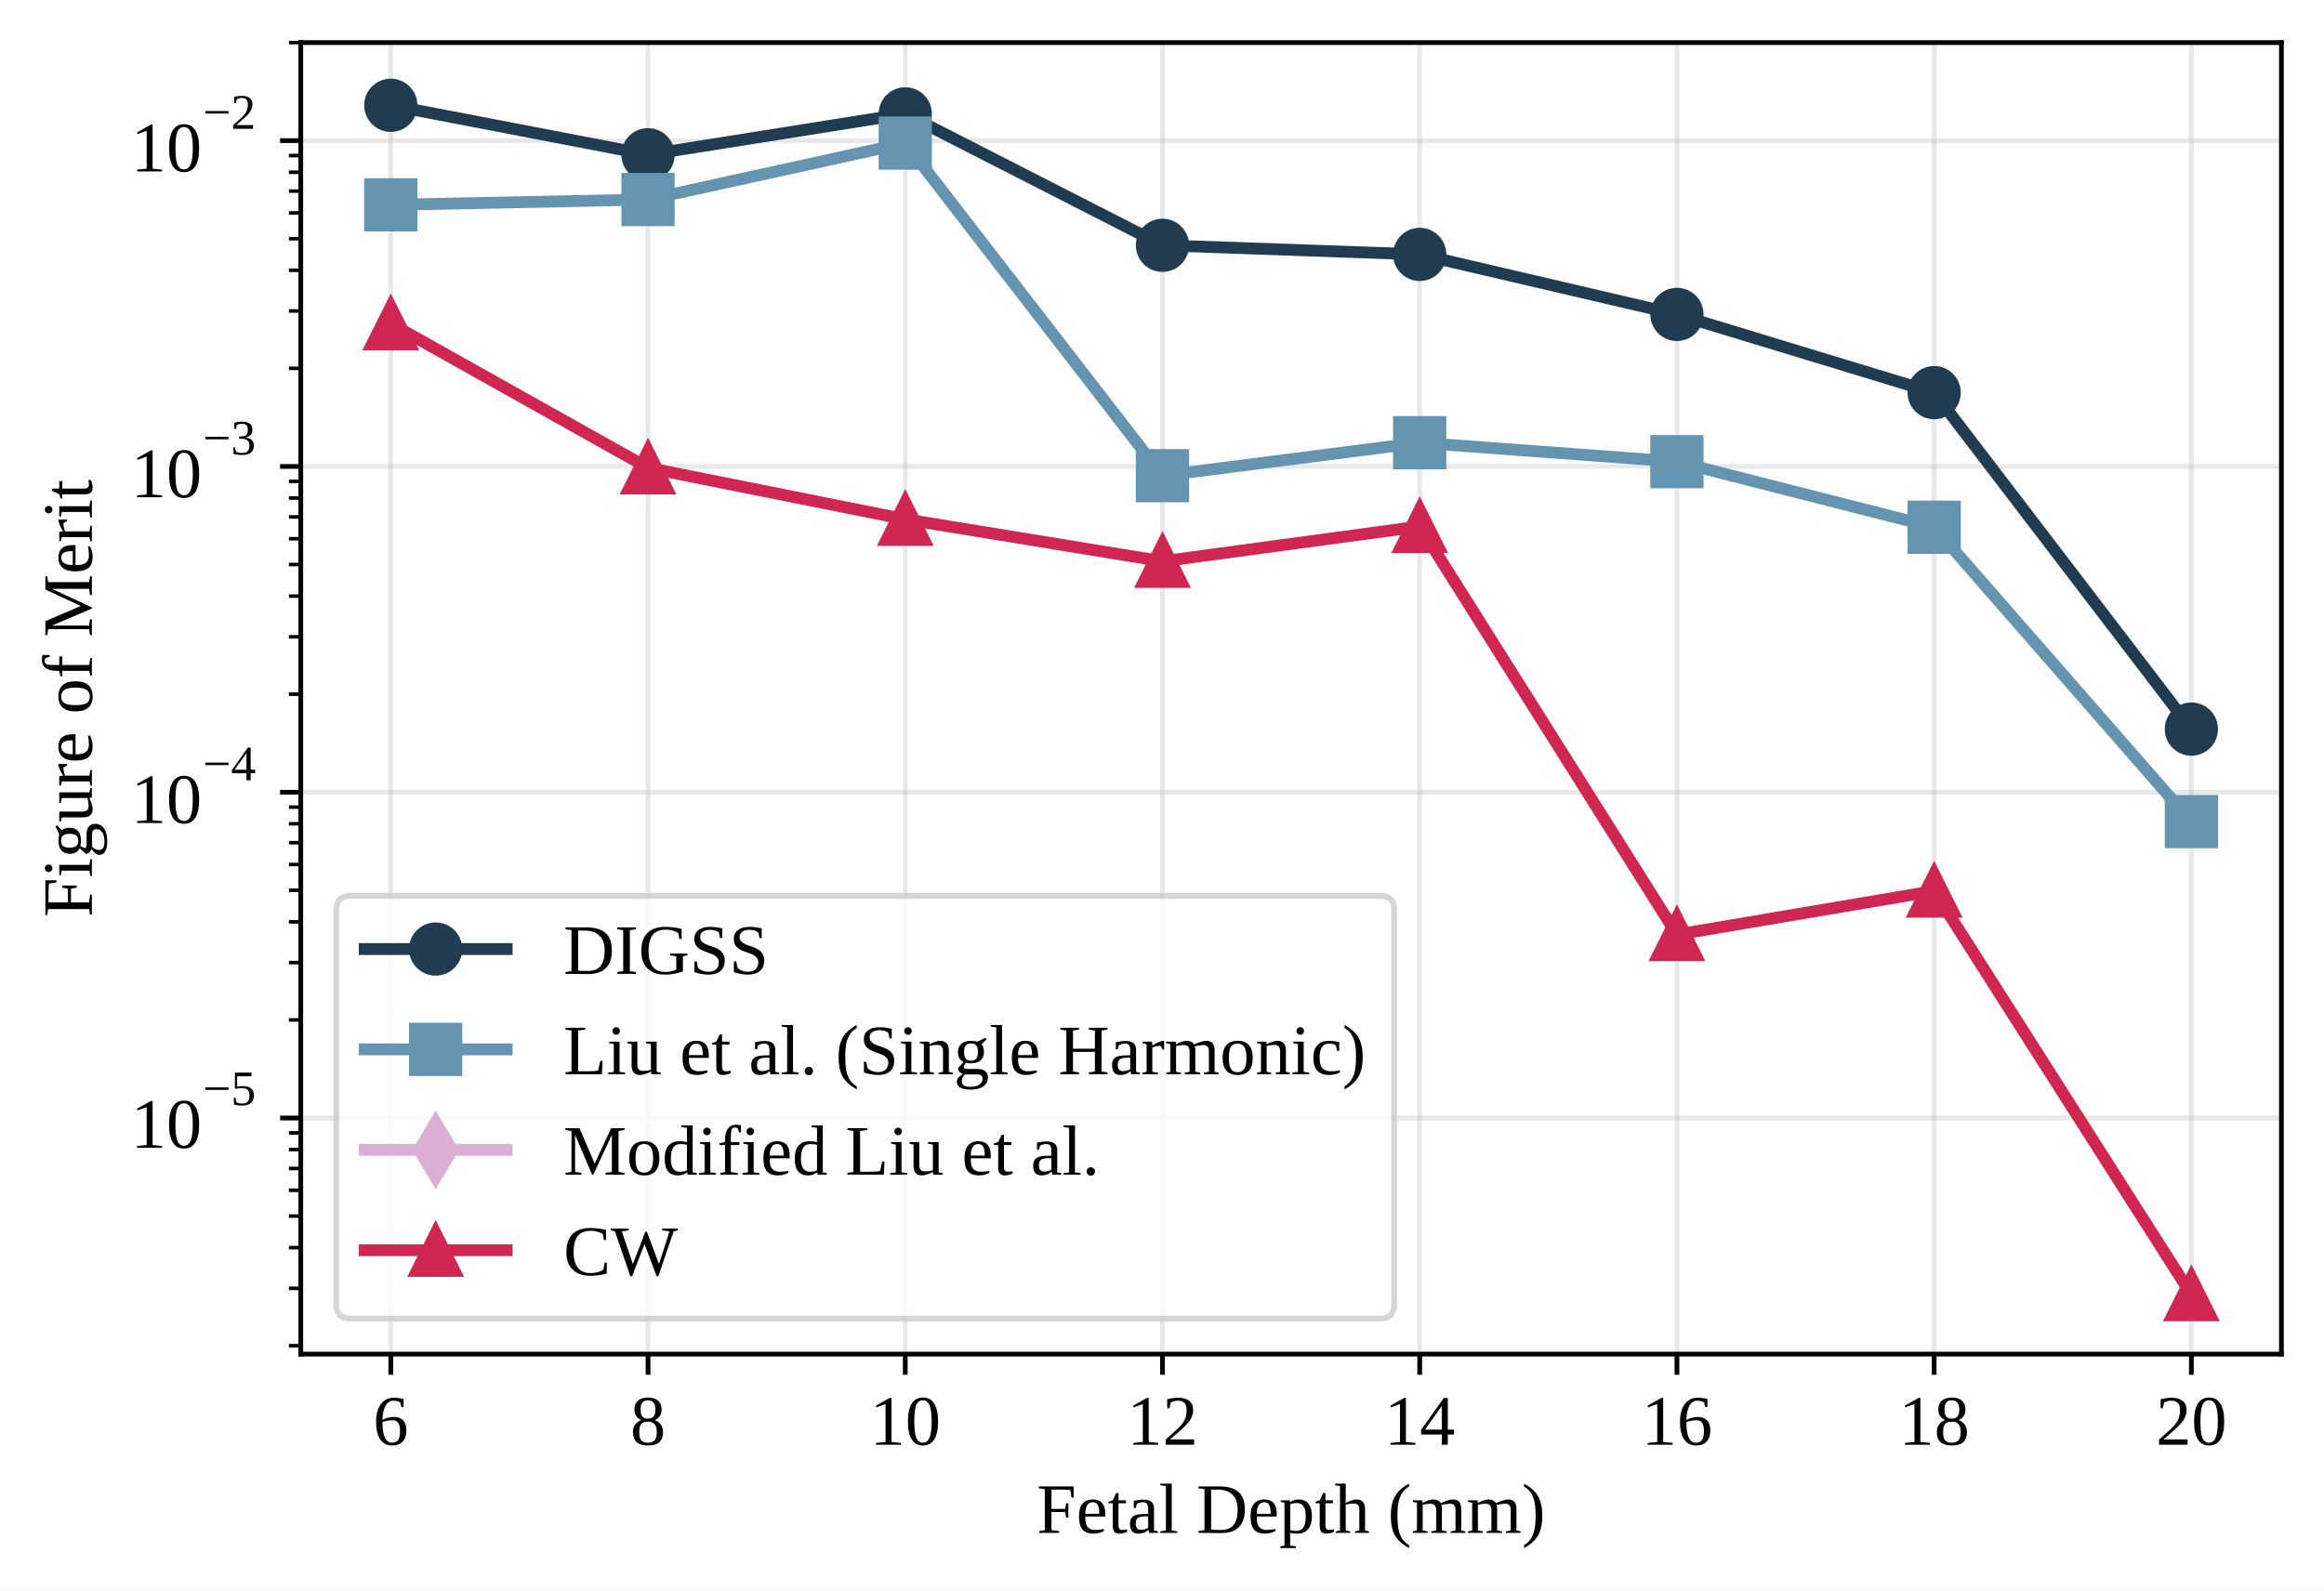
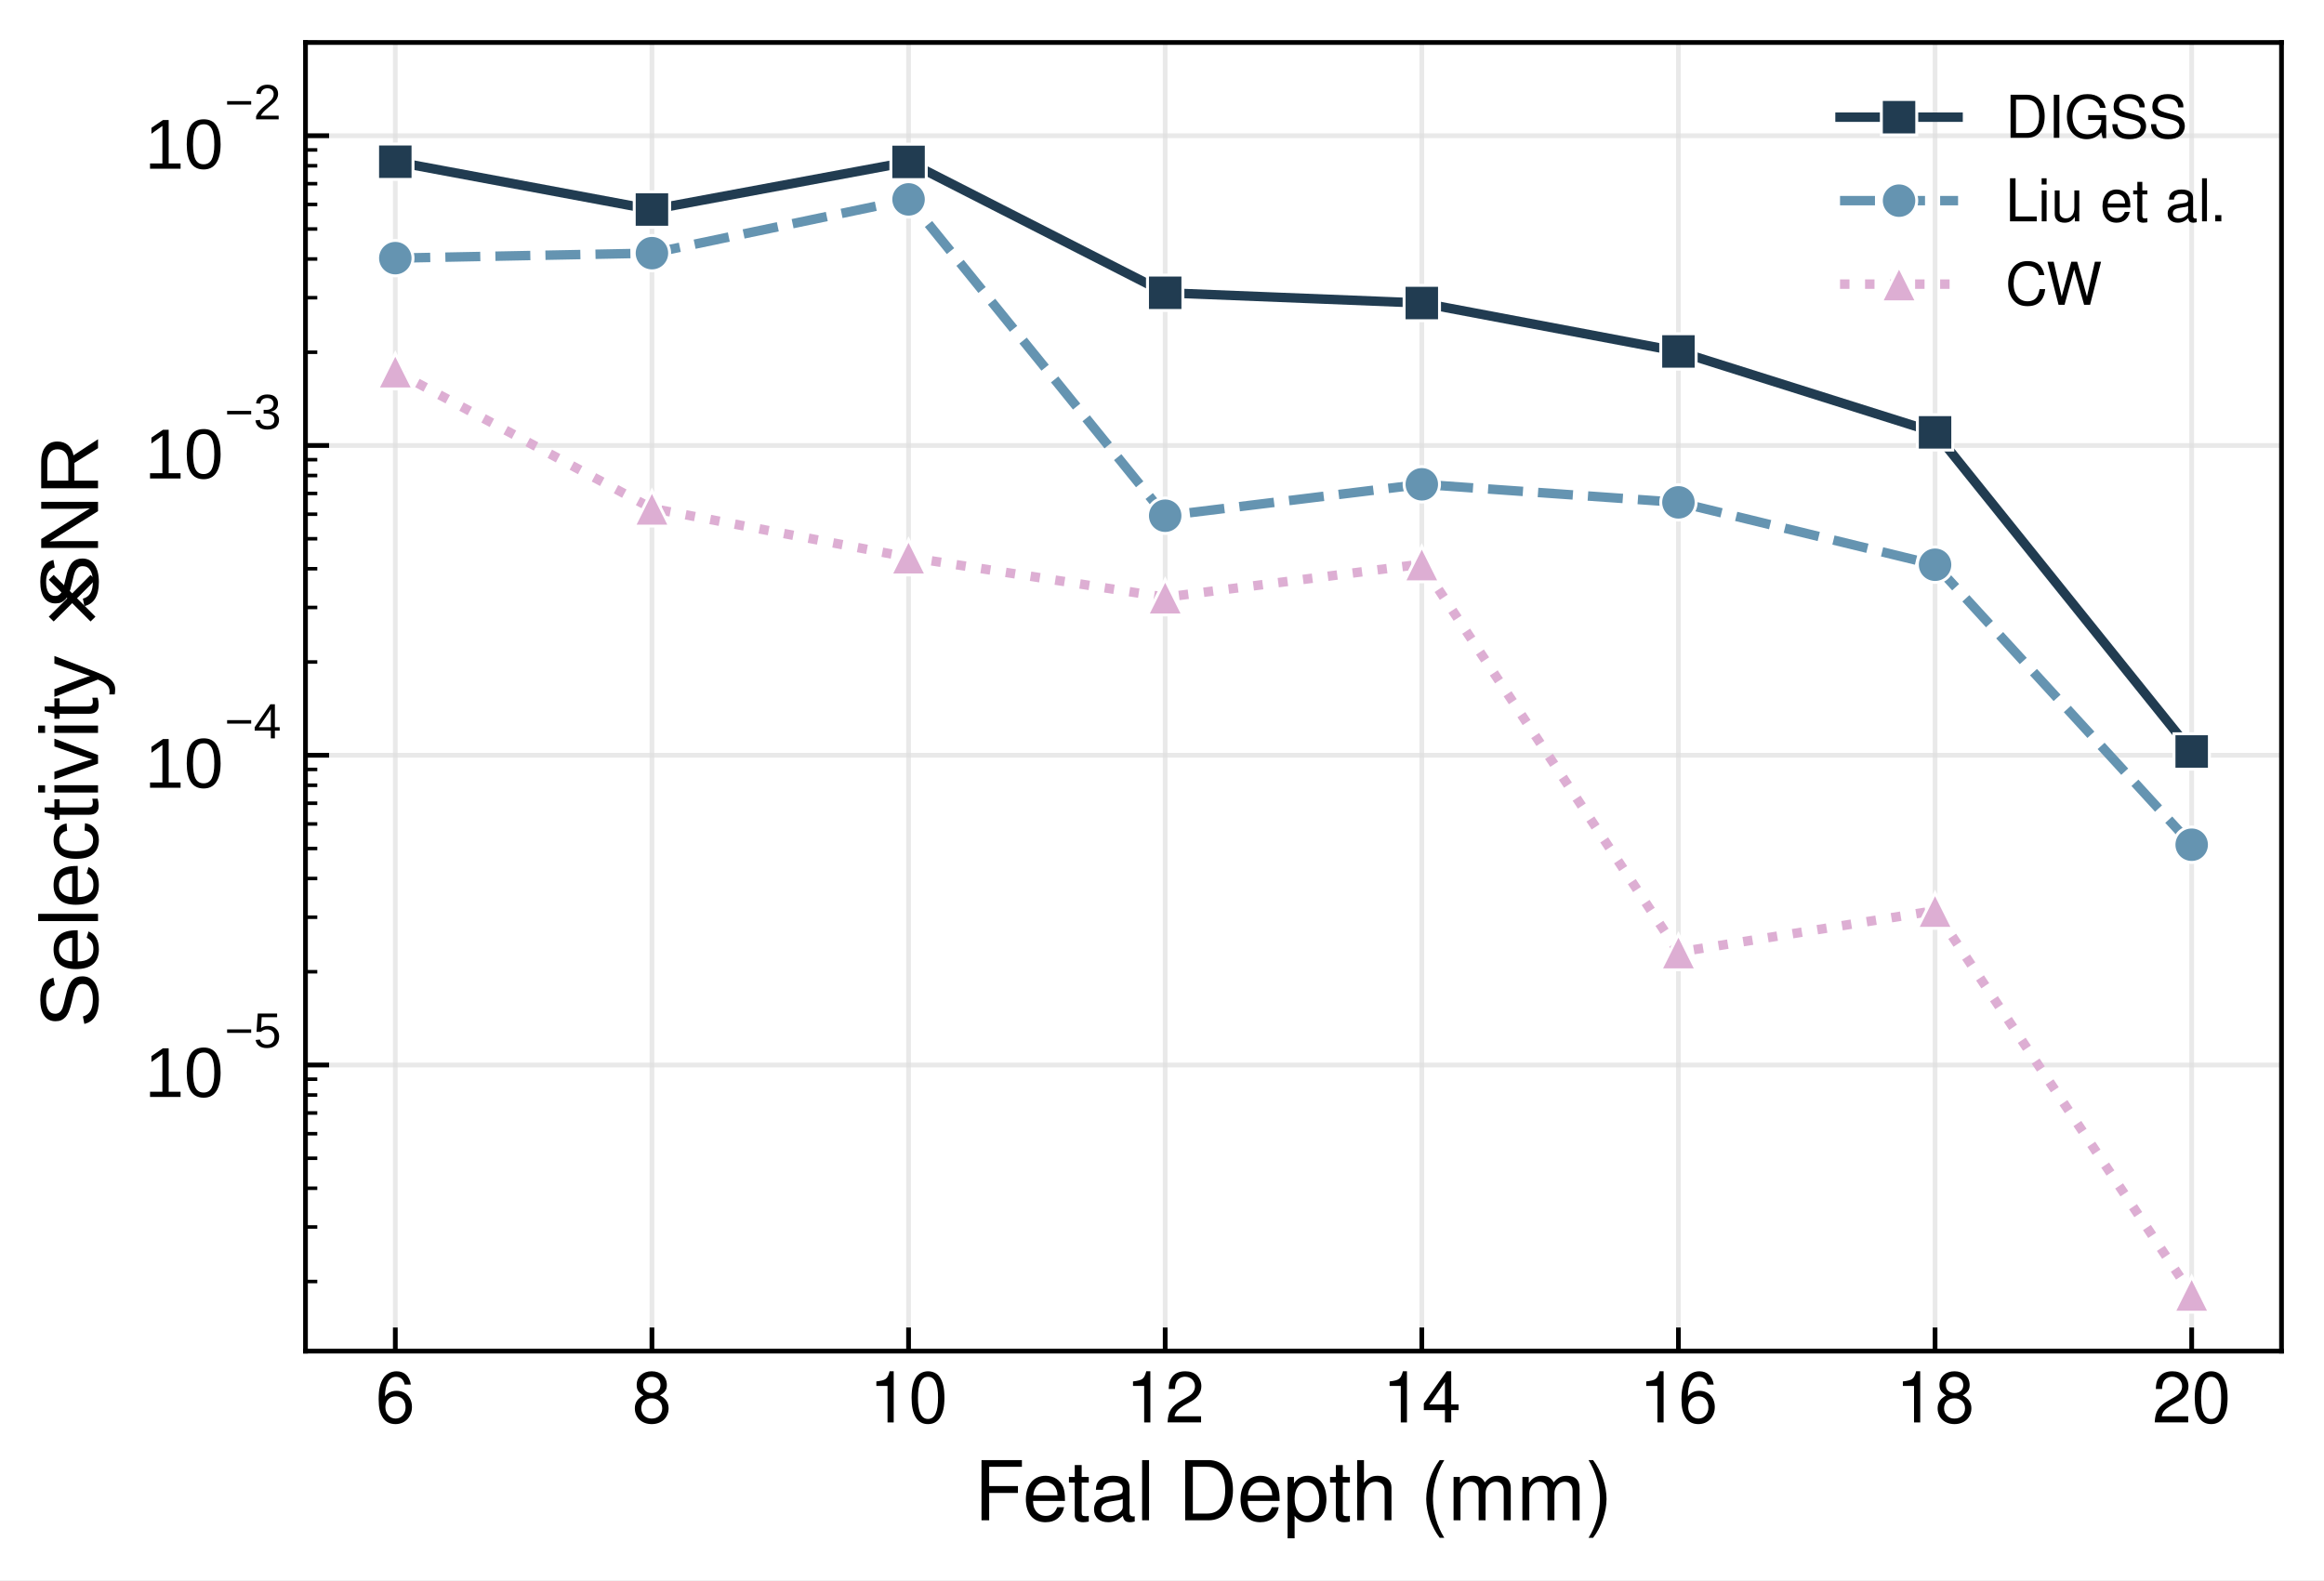
- <svg xmlns="http://www.w3.org/2000/svg" xmlns:xlink="http://www.w3.org/1999/xlink" width="392.842pt" height="268.959pt" viewBox="0 0 392.842 268.959" version="1.1">
+ <svg xmlns="http://www.w3.org/2000/svg" xmlns:xlink="http://www.w3.org/1999/xlink" width="393.76pt" height="267.772pt" viewBox="0 0 393.76 267.772" version="1.1">
  <defs>
    <style type="text/css">*{stroke-linejoin: round; stroke-linecap: butt}</style>
  </defs>
  <g id="figure_1">
    <g id="patch_1">
-       <path d="M 0 268.959  L 392.842 268.959  L 392.842 0  L 0 0  z " style="fill: #ffffff" />
+       <path d="M 0 267.772  L 393.76 267.772  L 393.76 0  L 0 0  z " style="fill: #ffffff" />
    </g>
    <g id="axes_1">
      <g id="patch_2">
-         <path d="M 50.842 228.96  L 385.642 228.96  L 385.642 7.2  L 50.842 7.2  z " style="fill: #ffffff" />
+         <path d="M 51.76 228.96  L 386.56 228.96  L 386.56 7.2  L 51.76 7.2  z " style="fill: #ffffff" />
      </g>
      <g id="matplotlib.axis_1">
        <g id="xtick_1">
          <g id="line2d_1">
-             <path d="M 66.06 228.96  L 66.06 7.2  " clip-path="url(#pc507bc543b)" style="fill: none; stroke: #b0b0b0; stroke-opacity: 0.3; stroke-width: 0.8; stroke-linecap: square" />
+             <path d="M 66.978 228.96  L 66.978 7.2  " clip-path="url(#p50ea5838ac)" style="fill: none; stroke: #e0e0e0; stroke-opacity: 0.7; stroke-width: 0.8; stroke-linecap: square" />
          </g>
          <g id="line2d_2">
            <defs>
-               <path id="m4393ba07f8" d="M 0 0  L 0 3.5  " style="stroke: #000000; stroke-width: 0.8" />
+               <path id="m260a9e90e9" d="M 0 0  L 0 -4  " style="stroke: #000000; stroke-width: 0.8" />
            </defs>
            <g>
-               <use xlink:href="#m4393ba07f8" x="66.06" y="228.96" style="stroke: #000000; stroke-width: 0.8" />
+               <use xlink:href="#m260a9e90e9" x="66.978" y="228.96" style="stroke: #000000; stroke-width: 0.8" />
            </g>
          </g>
          <g id="text_1">
-             <text style="font-size: 12px; font-family: 'Times New Roman', 'Times', serif; text-anchor: middle" x="66.06" y="244.292" transform="rotate(-0 66.06006 244.2925)">6</text>
+             <text style="font: 12px 'Helvetica', 'Arial', sans-serif; text-anchor: middle" x="66.978" y="241.049" transform="rotate(-0 66.97818 241.0494)">6</text>
          </g>
        </g>
        <g id="xtick_2">
          <g id="line2d_3">
-             <path d="M 109.541 228.96  L 109.541 7.2  " clip-path="url(#pc507bc543b)" style="fill: none; stroke: #b0b0b0; stroke-opacity: 0.3; stroke-width: 0.8; stroke-linecap: square" />
+             <path d="M 110.459 228.96  L 110.459 7.2  " clip-path="url(#p50ea5838ac)" style="fill: none; stroke: #e0e0e0; stroke-opacity: 0.7; stroke-width: 0.8; stroke-linecap: square" />
          </g>
          <g id="line2d_4">
            <g>
-               <use xlink:href="#m4393ba07f8" x="109.541" y="228.96" style="stroke: #000000; stroke-width: 0.8" />
+               <use xlink:href="#m260a9e90e9" x="110.459" y="228.96" style="stroke: #000000; stroke-width: 0.8" />
            </g>
          </g>
          <g id="text_2">
-             <text style="font-size: 12px; font-family: 'Times New Roman', 'Times', serif; text-anchor: middle" x="109.541" y="244.292" transform="rotate(-0 109.5406 244.2925)">8</text>
+             <text style="font: 12px 'Helvetica', 'Arial', sans-serif; text-anchor: middle" x="110.459" y="241.049" transform="rotate(-0 110.4587 241.0494)">8</text>
          </g>
        </g>
        <g id="xtick_3">
          <g id="line2d_5">
-             <path d="M 153.021 228.96  L 153.021 7.2  " clip-path="url(#pc507bc543b)" style="fill: none; stroke: #b0b0b0; stroke-opacity: 0.3; stroke-width: 0.8; stroke-linecap: square" />
+             <path d="M 153.939 228.96  L 153.939 7.2  " clip-path="url(#p50ea5838ac)" style="fill: none; stroke: #e0e0e0; stroke-opacity: 0.7; stroke-width: 0.8; stroke-linecap: square" />
          </g>
          <g id="line2d_6">
            <g>
-               <use xlink:href="#m4393ba07f8" x="153.021" y="228.96" style="stroke: #000000; stroke-width: 0.8" />
+               <use xlink:href="#m260a9e90e9" x="153.939" y="228.96" style="stroke: #000000; stroke-width: 0.8" />
            </g>
          </g>
          <g id="text_3">
-             <text style="font-size: 12px; font-family: 'Times New Roman', 'Times', serif; text-anchor: middle" x="153.021" y="244.292" transform="rotate(-0 153.0211 244.2925)">10</text>
+             <text style="font: 12px 'Helvetica', 'Arial', sans-serif; text-anchor: middle" x="153.939" y="241.049" transform="rotate(-0 153.9392 241.0494)">10</text>
          </g>
        </g>
        <g id="xtick_4">
          <g id="line2d_7">
-             <path d="M 196.502 228.96  L 196.502 7.2  " clip-path="url(#pc507bc543b)" style="fill: none; stroke: #b0b0b0; stroke-opacity: 0.3; stroke-width: 0.8; stroke-linecap: square" />
+             <path d="M 197.42 228.96  L 197.42 7.2  " clip-path="url(#p50ea5838ac)" style="fill: none; stroke: #e0e0e0; stroke-opacity: 0.7; stroke-width: 0.8; stroke-linecap: square" />
          </g>
          <g id="line2d_8">
            <g>
-               <use xlink:href="#m4393ba07f8" x="196.502" y="228.96" style="stroke: #000000; stroke-width: 0.8" />
+               <use xlink:href="#m260a9e90e9" x="197.42" y="228.96" style="stroke: #000000; stroke-width: 0.8" />
            </g>
          </g>
          <g id="text_4">
-             <text style="font-size: 12px; font-family: 'Times New Roman', 'Times', serif; text-anchor: middle" x="196.502" y="244.292" transform="rotate(-0 196.5016 244.2925)">12</text>
+             <text style="font: 12px 'Helvetica', 'Arial', sans-serif; text-anchor: middle" x="197.42" y="241.049" transform="rotate(-0 197.4197 241.0494)">12</text>
          </g>
        </g>
        <g id="xtick_5">
          <g id="line2d_9">
-             <path d="M 239.982 228.96  L 239.982 7.2  " clip-path="url(#pc507bc543b)" style="fill: none; stroke: #b0b0b0; stroke-opacity: 0.3; stroke-width: 0.8; stroke-linecap: square" />
+             <path d="M 240.9 228.96  L 240.9 7.2  " clip-path="url(#p50ea5838ac)" style="fill: none; stroke: #e0e0e0; stroke-opacity: 0.7; stroke-width: 0.8; stroke-linecap: square" />
          </g>
          <g id="line2d_10">
            <g>
-               <use xlink:href="#m4393ba07f8" x="239.982" y="228.96" style="stroke: #000000; stroke-width: 0.8" />
+               <use xlink:href="#m260a9e90e9" x="240.9" y="228.96" style="stroke: #000000; stroke-width: 0.8" />
            </g>
          </g>
          <g id="text_5">
-             <text style="font-size: 12px; font-family: 'Times New Roman', 'Times', serif; text-anchor: middle" x="239.982" y="244.292" transform="rotate(-0 239.9821 244.2925)">14</text>
+             <text style="font: 12px 'Helvetica', 'Arial', sans-serif; text-anchor: middle" x="240.9" y="241.049" transform="rotate(-0 240.9003 241.0494)">14</text>
          </g>
        </g>
        <g id="xtick_6">
          <g id="line2d_11">
-             <path d="M 283.463 228.96  L 283.463 7.2  " clip-path="url(#pc507bc543b)" style="fill: none; stroke: #b0b0b0; stroke-opacity: 0.3; stroke-width: 0.8; stroke-linecap: square" />
+             <path d="M 284.381 228.96  L 284.381 7.2  " clip-path="url(#p50ea5838ac)" style="fill: none; stroke: #e0e0e0; stroke-opacity: 0.7; stroke-width: 0.8; stroke-linecap: square" />
          </g>
          <g id="line2d_12">
            <g>
-               <use xlink:href="#m4393ba07f8" x="283.463" y="228.96" style="stroke: #000000; stroke-width: 0.8" />
+               <use xlink:href="#m260a9e90e9" x="284.381" y="228.96" style="stroke: #000000; stroke-width: 0.8" />
            </g>
          </g>
          <g id="text_6">
-             <text style="font-size: 12px; font-family: 'Times New Roman', 'Times', serif; text-anchor: middle" x="283.463" y="244.292" transform="rotate(-0 283.4627 244.2925)">16</text>
+             <text style="font: 12px 'Helvetica', 'Arial', sans-serif; text-anchor: middle" x="284.381" y="241.049" transform="rotate(-0 284.3808 241.0494)">16</text>
          </g>
        </g>
        <g id="xtick_7">
          <g id="line2d_13">
-             <path d="M 326.943 228.96  L 326.943 7.2  " clip-path="url(#pc507bc543b)" style="fill: none; stroke: #b0b0b0; stroke-opacity: 0.3; stroke-width: 0.8; stroke-linecap: square" />
+             <path d="M 327.861 228.96  L 327.861 7.2  " clip-path="url(#p50ea5838ac)" style="fill: none; stroke: #e0e0e0; stroke-opacity: 0.7; stroke-width: 0.8; stroke-linecap: square" />
          </g>
          <g id="line2d_14">
            <g>
-               <use xlink:href="#m4393ba07f8" x="326.943" y="228.96" style="stroke: #000000; stroke-width: 0.8" />
+               <use xlink:href="#m260a9e90e9" x="327.861" y="228.96" style="stroke: #000000; stroke-width: 0.8" />
            </g>
          </g>
          <g id="text_7">
-             <text style="font-size: 12px; font-family: 'Times New Roman', 'Times', serif; text-anchor: middle" x="326.943" y="244.292" transform="rotate(-0 326.9432 244.2925)">18</text>
+             <text style="font: 12px 'Helvetica', 'Arial', sans-serif; text-anchor: middle" x="327.861" y="241.049" transform="rotate(-0 327.8613 241.0494)">18</text>
          </g>
        </g>
        <g id="xtick_8">
          <g id="line2d_15">
-             <path d="M 370.424 228.96  L 370.424 7.2  " clip-path="url(#pc507bc543b)" style="fill: none; stroke: #b0b0b0; stroke-opacity: 0.3; stroke-width: 0.8; stroke-linecap: square" />
+             <path d="M 371.342 228.96  L 371.342 7.2  " clip-path="url(#p50ea5838ac)" style="fill: none; stroke: #e0e0e0; stroke-opacity: 0.7; stroke-width: 0.8; stroke-linecap: square" />
          </g>
          <g id="line2d_16">
            <g>
-               <use xlink:href="#m4393ba07f8" x="370.424" y="228.96" style="stroke: #000000; stroke-width: 0.8" />
+               <use xlink:href="#m260a9e90e9" x="371.342" y="228.96" style="stroke: #000000; stroke-width: 0.8" />
            </g>
          </g>
          <g id="text_8">
-             <text style="font-size: 12px; font-family: 'Times New Roman', 'Times', serif; text-anchor: middle" x="370.424" y="244.292" transform="rotate(-0 370.4237 244.2925)">20</text>
+             <text style="font: 12px 'Helvetica', 'Arial', sans-serif; text-anchor: middle" x="371.342" y="241.049" transform="rotate(-0 371.3418 241.0494)">20</text>
          </g>
        </g>
        <g id="text_9">
-           <text style="font-size: 12px; font-family: 'Times New Roman', 'Times', serif; text-anchor: middle" x="218.242" y="259.192" transform="rotate(-0 218.2419 259.1919)">Fetal Depth (mm)</text>
+           <text style="font: 14px 'Helvetica', 'Arial', sans-serif; text-anchor: middle" x="219.16" y="257.626" transform="rotate(-0 219.16 257.6259)">Fetal Depth (mm)</text>
        </g>
      </g>
      <g id="matplotlib.axis_2">
        <g id="ytick_1">
          <g id="line2d_17">
-             <path d="M 50.842 189.041  L 385.642 189.041  " clip-path="url(#pc507bc543b)" style="fill: none; stroke: #b0b0b0; stroke-opacity: 0.3; stroke-width: 0.8; stroke-linecap: square" />
+             <path d="M 51.76 180.474  L 386.56 180.474  " clip-path="url(#p50ea5838ac)" style="fill: none; stroke: #e0e0e0; stroke-opacity: 0.7; stroke-width: 0.8; stroke-linecap: square" />
          </g>
          <g id="line2d_18">
            <defs>
-               <path id="m1eacff79b2" d="M 0 0  L -3.5 0  " style="stroke: #000000; stroke-width: 0.8" />
+               <path id="m077d514c4d" d="M 0 0  L 4 0  " style="stroke: #000000; stroke-width: 0.8" />
            </defs>
            <g>
-               <use xlink:href="#m1eacff79b2" x="50.842" y="189.041" style="stroke: #000000; stroke-width: 0.8" />
+               <use xlink:href="#m077d514c4d" x="51.76" y="180.474" style="stroke: #000000; stroke-width: 0.8" />
            </g>
          </g>
          <g id="text_10">
-             <g transform="translate(22.12187 194.2973)">
+             <g transform="translate(24.5 186.6012)">
              <text>
-                 <tspan x="0" y="-0.219" style="font-size: 12px; font-family: 'Times New Roman'">1</tspan>
-                 <tspan x="6" y="-0.219" style="font-size: 12px; font-family: 'Times New Roman'">0</tspan>
-                 <tspan x="12.18" y="-7.433" style="font-size: 8.4px; font-family: 'Times New Roman'">−</tspan>
-                 <tspan x="16.918" y="-7.433" style="font-size: 8.4px; font-family: 'Times New Roman'">5</tspan>
+                 <tspan style="font: 12px 'Arial'" x="0 6.674" y="-0.709">10</tspan>
+                 <tspan style="font: 8.4px 'Arial'" x="13.557 18.462" y="-9.072">−5</tspan>
              </text>
            </g>
          </g>
        </g>
        <g id="ytick_2">
          <g id="line2d_19">
-             <path d="M 50.842 133.955  L 385.642 133.955  " clip-path="url(#pc507bc543b)" style="fill: none; stroke: #b0b0b0; stroke-opacity: 0.3; stroke-width: 0.8; stroke-linecap: square" />
+             <path d="M 51.76 127.983  L 386.56 127.983  " clip-path="url(#p50ea5838ac)" style="fill: none; stroke: #e0e0e0; stroke-opacity: 0.7; stroke-width: 0.8; stroke-linecap: square" />
          </g>
          <g id="line2d_20">
            <g>
-               <use xlink:href="#m1eacff79b2" x="50.842" y="133.955" style="stroke: #000000; stroke-width: 0.8" />
+               <use xlink:href="#m077d514c4d" x="51.76" y="127.983" style="stroke: #000000; stroke-width: 0.8" />
            </g>
          </g>
          <g id="text_11">
-             <g transform="translate(22.12187 139.2712)">
+             <g transform="translate(24.5 134.1104)">
              <text>
-                 <tspan x="0" y="-0.11" style="font-size: 12px; font-family: 'Times New Roman'">1</tspan>
-                 <tspan x="6" y="-0.11" style="font-size: 12px; font-family: 'Times New Roman'">0</tspan>
-                 <tspan x="12.18" y="-7.323" style="font-size: 8.4px; font-family: 'Times New Roman'">−</tspan>
-                 <tspan x="16.918" y="-7.323" style="font-size: 8.4px; font-family: 'Times New Roman'">4</tspan>
+                 <tspan style="font: 12px 'Arial'" x="0 6.674" y="-0.621">10</tspan>
+                 <tspan style="font: 8.4px 'Arial'" x="13.557 18.462" y="-8.984">−4</tspan>
              </text>
            </g>
          </g>
        </g>
        <g id="ytick_3">
          <g id="line2d_21">
-             <path d="M 50.842 78.869  L 385.642 78.869  " clip-path="url(#pc507bc543b)" style="fill: none; stroke: #b0b0b0; stroke-opacity: 0.3; stroke-width: 0.8; stroke-linecap: square" />
+             <path d="M 51.76 75.492  L 386.56 75.492  " clip-path="url(#p50ea5838ac)" style="fill: none; stroke: #e0e0e0; stroke-opacity: 0.7; stroke-width: 0.8; stroke-linecap: square" />
          </g>
          <g id="line2d_22">
            <g>
-               <use xlink:href="#m1eacff79b2" x="50.842" y="78.869" style="stroke: #000000; stroke-width: 0.8" />
+               <use xlink:href="#m077d514c4d" x="51.76" y="75.492" style="stroke: #000000; stroke-width: 0.8" />
            </g>
          </g>
          <g id="text_12">
-             <g transform="translate(22.12187 84.18518)">
+             <g transform="translate(24.5 81.67961)">
              <text>
-                 <tspan x="0" y="-0.11" style="font-size: 12px; font-family: 'Times New Roman'">1</tspan>
-                 <tspan x="6" y="-0.11" style="font-size: 12px; font-family: 'Times New Roman'">0</tspan>
-                 <tspan x="12.18" y="-7.323" style="font-size: 8.4px; font-family: 'Times New Roman'">−</tspan>
-                 <tspan x="16.918" y="-7.323" style="font-size: 8.4px; font-family: 'Times New Roman'">3</tspan>
+                 <tspan style="font: 12px 'Arial'" x="0 6.674" y="-0.599">10</tspan>
+                 <tspan style="font: 8.4px 'Arial'" x="13.557 18.462" y="-8.963">−3</tspan>
              </text>
            </g>
          </g>
        </g>
        <g id="ytick_4">
          <g id="line2d_23">
-             <path d="M 50.842 23.783  L 385.642 23.783  " clip-path="url(#pc507bc543b)" style="fill: none; stroke: #b0b0b0; stroke-opacity: 0.3; stroke-width: 0.8; stroke-linecap: square" />
+             <path d="M 51.76 23.001  L 386.56 23.001  " clip-path="url(#p50ea5838ac)" style="fill: none; stroke: #e0e0e0; stroke-opacity: 0.7; stroke-width: 0.8; stroke-linecap: square" />
          </g>
          <g id="line2d_24">
            <g>
-               <use xlink:href="#m1eacff79b2" x="50.842" y="23.783" style="stroke: #000000; stroke-width: 0.8" />
+               <use xlink:href="#m077d514c4d" x="51.76" y="23.001" style="stroke: #000000; stroke-width: 0.8" />
            </g>
          </g>
          <g id="text_13">
-             <g transform="translate(22.12187 29.09912)">
+             <g transform="translate(24.5 29.18881)">
              <text>
-                 <tspan x="0" y="-0.11" style="font-size: 12px; font-family: 'Times New Roman'">1</tspan>
-                 <tspan x="6" y="-0.11" style="font-size: 12px; font-family: 'Times New Roman'">0</tspan>
-                 <tspan x="12.18" y="-7.323" style="font-size: 8.4px; font-family: 'Times New Roman'">−</tspan>
-                 <tspan x="16.918" y="-7.323" style="font-size: 8.4px; font-family: 'Times New Roman'">2</tspan>
+                 <tspan style="font: 12px 'Arial'" x="0 6.674" y="-0.599">10</tspan>
+                 <tspan style="font: 8.4px 'Arial'" x="13.557 18.462" y="-8.963">−2</tspan>
              </text>
            </g>
          </g>
        </g>
        <g id="ytick_5">
          <g id="line2d_25">
            <defs>
-               <path id="me1116bfad0" d="M 0 0  L -2 0  " style="stroke: #000000; stroke-width: 0.6" />
+               <path id="md7fdbaae72" d="M 0 0  L 2 0  " style="stroke: #000000; stroke-width: 0.6" />
            </defs>
            <g>
-               <use xlink:href="#me1116bfad0" x="50.842" y="227.544" style="stroke: #000000; stroke-width: 0.6" />
+               <use xlink:href="#md7fdbaae72" x="51.76" y="217.163" style="stroke: #000000; stroke-width: 0.6" />
            </g>
          </g>
        </g>
        <g id="ytick_6">
          <g id="line2d_26">
            <g>
-               <use xlink:href="#me1116bfad0" x="50.842" y="217.844" style="stroke: #000000; stroke-width: 0.6" />
+               <use xlink:href="#md7fdbaae72" x="51.76" y="207.92" style="stroke: #000000; stroke-width: 0.6" />
            </g>
          </g>
        </g>
        <g id="ytick_7">
          <g id="line2d_27">
            <g>
-               <use xlink:href="#me1116bfad0" x="50.842" y="210.962" style="stroke: #000000; stroke-width: 0.6" />
+               <use xlink:href="#md7fdbaae72" x="51.76" y="201.362" style="stroke: #000000; stroke-width: 0.6" />
            </g>
          </g>
        </g>
        <g id="ytick_8">
          <g id="line2d_28">
            <g>
-               <use xlink:href="#me1116bfad0" x="50.842" y="205.623" style="stroke: #000000; stroke-width: 0.6" />
+               <use xlink:href="#md7fdbaae72" x="51.76" y="196.275" style="stroke: #000000; stroke-width: 0.6" />
            </g>
          </g>
        </g>
        <g id="ytick_9">
          <g id="line2d_29">
            <g>
-               <use xlink:href="#me1116bfad0" x="50.842" y="201.262" style="stroke: #000000; stroke-width: 0.6" />
+               <use xlink:href="#md7fdbaae72" x="51.76" y="192.119" style="stroke: #000000; stroke-width: 0.6" />
            </g>
          </g>
        </g>
        <g id="ytick_10">
          <g id="line2d_30">
            <g>
-               <use xlink:href="#me1116bfad0" x="50.842" y="197.574" style="stroke: #000000; stroke-width: 0.6" />
+               <use xlink:href="#md7fdbaae72" x="51.76" y="188.605" style="stroke: #000000; stroke-width: 0.6" />
            </g>
          </g>
        </g>
        <g id="ytick_11">
          <g id="line2d_31">
            <g>
-               <use xlink:href="#me1116bfad0" x="50.842" y="194.379" style="stroke: #000000; stroke-width: 0.6" />
+               <use xlink:href="#md7fdbaae72" x="51.76" y="185.561" style="stroke: #000000; stroke-width: 0.6" />
            </g>
          </g>
        </g>
        <g id="ytick_12">
          <g id="line2d_32">
            <g>
-               <use xlink:href="#me1116bfad0" x="50.842" y="191.561" style="stroke: #000000; stroke-width: 0.6" />
+               <use xlink:href="#md7fdbaae72" x="51.76" y="182.876" style="stroke: #000000; stroke-width: 0.6" />
            </g>
          </g>
        </g>
        <g id="ytick_13">
          <g id="line2d_33">
            <g>
-               <use xlink:href="#me1116bfad0" x="50.842" y="172.458" style="stroke: #000000; stroke-width: 0.6" />
+               <use xlink:href="#md7fdbaae72" x="51.76" y="164.672" style="stroke: #000000; stroke-width: 0.6" />
            </g>
          </g>
        </g>
        <g id="ytick_14">
          <g id="line2d_34">
            <g>
-               <use xlink:href="#me1116bfad0" x="50.842" y="162.758" style="stroke: #000000; stroke-width: 0.6" />
+               <use xlink:href="#md7fdbaae72" x="51.76" y="155.429" style="stroke: #000000; stroke-width: 0.6" />
            </g>
          </g>
        </g>
        <g id="ytick_15">
          <g id="line2d_35">
            <g>
-               <use xlink:href="#me1116bfad0" x="50.842" y="155.876" style="stroke: #000000; stroke-width: 0.6" />
+               <use xlink:href="#md7fdbaae72" x="51.76" y="148.871" style="stroke: #000000; stroke-width: 0.6" />
            </g>
          </g>
        </g>
        <g id="ytick_16">
          <g id="line2d_36">
            <g>
-               <use xlink:href="#me1116bfad0" x="50.842" y="150.537" style="stroke: #000000; stroke-width: 0.6" />
+               <use xlink:href="#md7fdbaae72" x="51.76" y="143.784" style="stroke: #000000; stroke-width: 0.6" />
            </g>
          </g>
        </g>
        <g id="ytick_17">
          <g id="line2d_37">
            <g>
-               <use xlink:href="#me1116bfad0" x="50.842" y="146.175" style="stroke: #000000; stroke-width: 0.6" />
+               <use xlink:href="#md7fdbaae72" x="51.76" y="139.628" style="stroke: #000000; stroke-width: 0.6" />
            </g>
          </g>
        </g>
        <g id="ytick_18">
          <g id="line2d_38">
            <g>
-               <use xlink:href="#me1116bfad0" x="50.842" y="142.488" style="stroke: #000000; stroke-width: 0.6" />
+               <use xlink:href="#md7fdbaae72" x="51.76" y="136.114" style="stroke: #000000; stroke-width: 0.6" />
            </g>
          </g>
        </g>
        <g id="ytick_19">
          <g id="line2d_39">
            <g>
-               <use xlink:href="#me1116bfad0" x="50.842" y="139.293" style="stroke: #000000; stroke-width: 0.6" />
+               <use xlink:href="#md7fdbaae72" x="51.76" y="133.07" style="stroke: #000000; stroke-width: 0.6" />
            </g>
          </g>
        </g>
        <g id="ytick_20">
          <g id="line2d_40">
            <g>
-               <use xlink:href="#me1116bfad0" x="50.842" y="136.475" style="stroke: #000000; stroke-width: 0.6" />
+               <use xlink:href="#md7fdbaae72" x="51.76" y="130.385" style="stroke: #000000; stroke-width: 0.6" />
            </g>
          </g>
        </g>
        <g id="ytick_21">
          <g id="line2d_41">
            <g>
-               <use xlink:href="#me1116bfad0" x="50.842" y="117.372" style="stroke: #000000; stroke-width: 0.6" />
+               <use xlink:href="#md7fdbaae72" x="51.76" y="112.182" style="stroke: #000000; stroke-width: 0.6" />
            </g>
          </g>
        </g>
        <g id="ytick_22">
          <g id="line2d_42">
            <g>
-               <use xlink:href="#me1116bfad0" x="50.842" y="107.672" style="stroke: #000000; stroke-width: 0.6" />
+               <use xlink:href="#md7fdbaae72" x="51.76" y="102.938" style="stroke: #000000; stroke-width: 0.6" />
            </g>
          </g>
        </g>
        <g id="ytick_23">
          <g id="line2d_43">
            <g>
-               <use xlink:href="#me1116bfad0" x="50.842" y="100.79" style="stroke: #000000; stroke-width: 0.6" />
+               <use xlink:href="#md7fdbaae72" x="51.76" y="96.38" style="stroke: #000000; stroke-width: 0.6" />
            </g>
          </g>
        </g>
        <g id="ytick_24">
          <g id="line2d_44">
            <g>
-               <use xlink:href="#me1116bfad0" x="50.842" y="95.451" style="stroke: #000000; stroke-width: 0.6" />
+               <use xlink:href="#md7fdbaae72" x="51.76" y="91.293" style="stroke: #000000; stroke-width: 0.6" />
            </g>
          </g>
        </g>
        <g id="ytick_25">
          <g id="line2d_45">
            <g>
-               <use xlink:href="#me1116bfad0" x="50.842" y="91.089" style="stroke: #000000; stroke-width: 0.6" />
+               <use xlink:href="#md7fdbaae72" x="51.76" y="87.137" style="stroke: #000000; stroke-width: 0.6" />
            </g>
          </g>
        </g>
        <g id="ytick_26">
          <g id="line2d_46">
            <g>
-               <use xlink:href="#me1116bfad0" x="50.842" y="87.402" style="stroke: #000000; stroke-width: 0.6" />
+               <use xlink:href="#md7fdbaae72" x="51.76" y="83.623" style="stroke: #000000; stroke-width: 0.6" />
            </g>
          </g>
        </g>
        <g id="ytick_27">
          <g id="line2d_47">
            <g>
-               <use xlink:href="#me1116bfad0" x="50.842" y="84.207" style="stroke: #000000; stroke-width: 0.6" />
+               <use xlink:href="#md7fdbaae72" x="51.76" y="80.579" style="stroke: #000000; stroke-width: 0.6" />
            </g>
          </g>
        </g>
        <g id="ytick_28">
          <g id="line2d_48">
            <g>
-               <use xlink:href="#me1116bfad0" x="50.842" y="81.389" style="stroke: #000000; stroke-width: 0.6" />
+               <use xlink:href="#md7fdbaae72" x="51.76" y="77.894" style="stroke: #000000; stroke-width: 0.6" />
            </g>
          </g>
        </g>
        <g id="ytick_29">
          <g id="line2d_49">
            <g>
-               <use xlink:href="#me1116bfad0" x="50.842" y="62.286" style="stroke: #000000; stroke-width: 0.6" />
+               <use xlink:href="#md7fdbaae72" x="51.76" y="59.691" style="stroke: #000000; stroke-width: 0.6" />
            </g>
          </g>
        </g>
        <g id="ytick_30">
          <g id="line2d_50">
            <g>
-               <use xlink:href="#me1116bfad0" x="50.842" y="52.586" style="stroke: #000000; stroke-width: 0.6" />
+               <use xlink:href="#md7fdbaae72" x="51.76" y="50.448" style="stroke: #000000; stroke-width: 0.6" />
            </g>
          </g>
        </g>
        <g id="ytick_31">
          <g id="line2d_51">
            <g>
-               <use xlink:href="#me1116bfad0" x="50.842" y="45.704" style="stroke: #000000; stroke-width: 0.6" />
+               <use xlink:href="#md7fdbaae72" x="51.76" y="43.889" style="stroke: #000000; stroke-width: 0.6" />
            </g>
          </g>
        </g>
        <g id="ytick_32">
          <g id="line2d_52">
            <g>
-               <use xlink:href="#me1116bfad0" x="50.842" y="40.365" style="stroke: #000000; stroke-width: 0.6" />
+               <use xlink:href="#md7fdbaae72" x="51.76" y="38.803" style="stroke: #000000; stroke-width: 0.6" />
            </g>
          </g>
        </g>
        <g id="ytick_33">
          <g id="line2d_53">
            <g>
-               <use xlink:href="#me1116bfad0" x="50.842" y="36.003" style="stroke: #000000; stroke-width: 0.6" />
+               <use xlink:href="#md7fdbaae72" x="51.76" y="34.646" style="stroke: #000000; stroke-width: 0.6" />
            </g>
          </g>
        </g>
        <g id="ytick_34">
          <g id="line2d_54">
            <g>
-               <use xlink:href="#me1116bfad0" x="50.842" y="32.315" style="stroke: #000000; stroke-width: 0.6" />
+               <use xlink:href="#md7fdbaae72" x="51.76" y="31.132" style="stroke: #000000; stroke-width: 0.6" />
            </g>
          </g>
        </g>
        <g id="ytick_35">
          <g id="line2d_55">
            <g>
-               <use xlink:href="#me1116bfad0" x="50.842" y="29.121" style="stroke: #000000; stroke-width: 0.6" />
+               <use xlink:href="#md7fdbaae72" x="51.76" y="28.088" style="stroke: #000000; stroke-width: 0.6" />
            </g>
          </g>
        </g>
        <g id="ytick_36">
          <g id="line2d_56">
            <g>
-               <use xlink:href="#me1116bfad0" x="50.842" y="26.303" style="stroke: #000000; stroke-width: 0.6" />
+               <use xlink:href="#md7fdbaae72" x="51.76" y="25.403" style="stroke: #000000; stroke-width: 0.6" />
            </g>
          </g>
        </g>
        <g id="ytick_37">
          <g id="line2d_57">
            <g>
-               <use xlink:href="#me1116bfad0" x="50.842" y="7.2" style="stroke: #000000; stroke-width: 0.6" />
+               <use xlink:href="#md7fdbaae72" x="51.76" y="7.2" style="stroke: #000000; stroke-width: 0.6" />
            </g>
          </g>
        </g>
        <g id="text_14">
-           <text style="font-size: 12px; font-family: 'Times New Roman', 'Times', serif; text-anchor: middle" x="15.533" y="118.08" transform="rotate(-90 15.5325 118.08)">Figure of Merit</text>
+           <g transform="translate(17.42 174.15) rotate(-90)">
+             <text>
+               <tspan style="font: 14px 'Arial'" x="0 9.338 17.124 20.234 28.021 35.021 38.91 42.021 49.021 52.131 56.021 63.021 78.641 82.53 91.868 101.979" y="-0.812">Selectivity  SNR</tspan>
+               <tspan style="font: 14px 'DejaVu Sans'" x="66.91" y="-0.812">×</tspan>
+             </text>
+           </g>
        </g>
      </g>
      <g id="line2d_58">
-         <path d="M 66.06 17.805  L 109.541 26.161  L 153.021 19.253  L 196.502 41.477  L 239.982 43.017  L 283.463 53.163  L 326.943 66.388  L 370.424 123.281  " clip-path="url(#pc507bc543b)" style="fill: none; stroke: #213c51; stroke-width: 2; stroke-linecap: square" />
+         <path d="M 66.978 27.405  L 110.459 35.507  L 153.939 27.437  L 197.42 49.614  L 240.9 51.351  L 284.381 59.555  L 327.861 73.267  L 371.342 127.344  " clip-path="url(#p50ea5838ac)" style="fill: none; stroke: #213c51; stroke-width: 1.6; stroke-linecap: square" />
        <defs>
-           <path id="mb2fe9256cf" d="M 0 4  C 1.061 4 2.078 3.579 2.828 2.828  C 3.579 2.078 4 1.061 4 0  C 4 -1.061 3.579 -2.078 2.828 -2.828  C 2.078 -3.579 1.061 -4 0 -4  C -1.061 -4 -2.078 -3.579 -2.828 -2.828  C -3.579 -2.078 -4 -1.061 -4 0  C -4 1.061 -3.579 2.078 -2.828 2.828  C -2.078 3.579 -1.061 4 0 4  z " style="stroke: #213c51" />
+           <path id="mf117d20c77" d="M -3 3  L 3 3  L 3 -3  L -3 -3  z " style="stroke: #ffffff; stroke-width: 0.5; stroke-linejoin: miter" />
        </defs>
-         <g clip-path="url(#pc507bc543b)">
-           <use xlink:href="#mb2fe9256cf" x="66.06" y="17.805" style="fill: #213c51; stroke: #213c51" />
-           <use xlink:href="#mb2fe9256cf" x="109.541" y="26.161" style="fill: #213c51; stroke: #213c51" />
-           <use xlink:href="#mb2fe9256cf" x="153.021" y="19.253" style="fill: #213c51; stroke: #213c51" />
-           <use xlink:href="#mb2fe9256cf" x="196.502" y="41.477" style="fill: #213c51; stroke: #213c51" />
-           <use xlink:href="#mb2fe9256cf" x="239.982" y="43.017" style="fill: #213c51; stroke: #213c51" />
-           <use xlink:href="#mb2fe9256cf" x="283.463" y="53.163" style="fill: #213c51; stroke: #213c51" />
-           <use xlink:href="#mb2fe9256cf" x="326.943" y="66.388" style="fill: #213c51; stroke: #213c51" />
-           <use xlink:href="#mb2fe9256cf" x="370.424" y="123.281" style="fill: #213c51; stroke: #213c51" />
+         <g clip-path="url(#p50ea5838ac)">
+           <use xlink:href="#mf117d20c77" x="66.978" y="27.405" style="fill: #213c51; stroke: #ffffff; stroke-width: 0.5; stroke-linejoin: miter" />
+           <use xlink:href="#mf117d20c77" x="110.459" y="35.507" style="fill: #213c51; stroke: #ffffff; stroke-width: 0.5; stroke-linejoin: miter" />
+           <use xlink:href="#mf117d20c77" x="153.939" y="27.437" style="fill: #213c51; stroke: #ffffff; stroke-width: 0.5; stroke-linejoin: miter" />
+           <use xlink:href="#mf117d20c77" x="197.42" y="49.614" style="fill: #213c51; stroke: #ffffff; stroke-width: 0.5; stroke-linejoin: miter" />
+           <use xlink:href="#mf117d20c77" x="240.9" y="51.351" style="fill: #213c51; stroke: #ffffff; stroke-width: 0.5; stroke-linejoin: miter" />
+           <use xlink:href="#mf117d20c77" x="284.381" y="59.555" style="fill: #213c51; stroke: #ffffff; stroke-width: 0.5; stroke-linejoin: miter" />
+           <use xlink:href="#mf117d20c77" x="327.861" y="73.267" style="fill: #213c51; stroke: #ffffff; stroke-width: 0.5; stroke-linejoin: miter" />
+           <use xlink:href="#mf117d20c77" x="371.342" y="127.344" style="fill: #213c51; stroke: #ffffff; stroke-width: 0.5; stroke-linejoin: miter" />
        </g>
      </g>
      <g id="line2d_59">
-         <path d="M 66.06 34.633  L 109.541 33.737  L 153.021 24.187  L 196.502 80.437  L 239.982 74.856  L 283.463 78.067  L 326.943 89.152  L 370.424 138.921  " clip-path="url(#pc507bc543b)" style="fill: none; stroke: #6594b1; stroke-width: 2; stroke-linecap: square" />
+         <path d="M 66.978 43.743  L 110.459 42.899  L 153.939 33.787  L 197.42 87.394  L 240.9 82.069  L 284.381 85.129  L 327.861 95.701  L 371.342 143.145  " clip-path="url(#p50ea5838ac)" style="fill: none; stroke-dasharray: 5.92,2.56; stroke-dashoffset: 0; stroke: #6594b1; stroke-width: 1.6" />
        <defs>
-           <path id="m5b2f680757" d="M -4 4  L 4 4  L 4 -4  L -4 -4  z " style="stroke: #6594b1; stroke-linejoin: miter" />
+           <path id="me2d9e98029" d="M 0 3  C 0.796 3 1.559 2.684 2.121 2.121  C 2.684 1.559 3 0.796 3 0  C 3 -0.796 2.684 -1.559 2.121 -2.121  C 1.559 -2.684 0.796 -3 0 -3  C -0.796 -3 -1.559 -2.684 -2.121 -2.121  C -2.684 -1.559 -3 -0.796 -3 0  C -3 0.796 -2.684 1.559 -2.121 2.121  C -1.559 2.684 -0.796 3 0 3  z " style="stroke: #ffffff; stroke-width: 0.5" />
        </defs>
-         <g clip-path="url(#pc507bc543b)">
-           <use xlink:href="#m5b2f680757" x="66.06" y="34.633" style="fill: #6594b1; stroke: #6594b1; stroke-linejoin: miter" />
-           <use xlink:href="#m5b2f680757" x="109.541" y="33.737" style="fill: #6594b1; stroke: #6594b1; stroke-linejoin: miter" />
-           <use xlink:href="#m5b2f680757" x="153.021" y="24.187" style="fill: #6594b1; stroke: #6594b1; stroke-linejoin: miter" />
-           <use xlink:href="#m5b2f680757" x="196.502" y="80.437" style="fill: #6594b1; stroke: #6594b1; stroke-linejoin: miter" />
-           <use xlink:href="#m5b2f680757" x="239.982" y="74.856" style="fill: #6594b1; stroke: #6594b1; stroke-linejoin: miter" />
-           <use xlink:href="#m5b2f680757" x="283.463" y="78.067" style="fill: #6594b1; stroke: #6594b1; stroke-linejoin: miter" />
-           <use xlink:href="#m5b2f680757" x="326.943" y="89.152" style="fill: #6594b1; stroke: #6594b1; stroke-linejoin: miter" />
-           <use xlink:href="#m5b2f680757" x="370.424" y="138.921" style="fill: #6594b1; stroke: #6594b1; stroke-linejoin: miter" />
-         </g>
-       </g>
-       <g id="line2d_60" />
-       <g id="line2d_61">
-         <path d="M 66.06 54.725  L 109.541 79.109  L 153.021 87.803  L 196.502 94.907  L 239.982 89.02  L 283.463 158.023  L 326.943 150.658  L 370.424 218.905  " clip-path="url(#pc507bc543b)" style="fill: none; stroke: #d02752; stroke-width: 2; stroke-linecap: square" />
+         <g clip-path="url(#p50ea5838ac)">
+           <use xlink:href="#me2d9e98029" x="66.978" y="43.743" style="fill: #6594b1; stroke: #ffffff; stroke-width: 0.5" />
+           <use xlink:href="#me2d9e98029" x="110.459" y="42.899" style="fill: #6594b1; stroke: #ffffff; stroke-width: 0.5" />
+           <use xlink:href="#me2d9e98029" x="153.939" y="33.787" style="fill: #6594b1; stroke: #ffffff; stroke-width: 0.5" />
+           <use xlink:href="#me2d9e98029" x="197.42" y="87.394" style="fill: #6594b1; stroke: #ffffff; stroke-width: 0.5" />
+           <use xlink:href="#me2d9e98029" x="240.9" y="82.069" style="fill: #6594b1; stroke: #ffffff; stroke-width: 0.5" />
+           <use xlink:href="#me2d9e98029" x="284.381" y="85.129" style="fill: #6594b1; stroke: #ffffff; stroke-width: 0.5" />
+           <use xlink:href="#me2d9e98029" x="327.861" y="95.701" style="fill: #6594b1; stroke: #ffffff; stroke-width: 0.5" />
+           <use xlink:href="#me2d9e98029" x="371.342" y="143.145" style="fill: #6594b1; stroke: #ffffff; stroke-width: 0.5" />
+         </g>
+       </g>
+       <g id="line2d_60">
+         <path d="M 66.978 62.908  L 110.459 86.151  L 153.939 94.43  L 197.42 101.208  L 240.9 95.591  L 284.381 161.347  L 327.861 154.317  L 371.342 219.362  " clip-path="url(#p50ea5838ac)" style="fill: none; stroke-dasharray: 1.6,2.64; stroke-dashoffset: 0; stroke: #ddaed3; stroke-width: 1.6" />
        <defs>
-           <path id="mf5d6642017" d="M 0 -4  L -4 4  L 4 4  z " style="stroke: #d02752; stroke-linejoin: miter" />
+           <path id="m5530a9c104" d="M 0 -3  L -3 3  L 3 3  z " style="stroke: #ffffff; stroke-width: 0.5; stroke-linejoin: miter" />
        </defs>
-         <g clip-path="url(#pc507bc543b)">
-           <use xlink:href="#mf5d6642017" x="66.06" y="54.725" style="fill: #d02752; stroke: #d02752; stroke-linejoin: miter" />
-           <use xlink:href="#mf5d6642017" x="109.541" y="79.109" style="fill: #d02752; stroke: #d02752; stroke-linejoin: miter" />
-           <use xlink:href="#mf5d6642017" x="153.021" y="87.803" style="fill: #d02752; stroke: #d02752; stroke-linejoin: miter" />
-           <use xlink:href="#mf5d6642017" x="196.502" y="94.907" style="fill: #d02752; stroke: #d02752; stroke-linejoin: miter" />
-           <use xlink:href="#mf5d6642017" x="239.982" y="89.02" style="fill: #d02752; stroke: #d02752; stroke-linejoin: miter" />
-           <use xlink:href="#mf5d6642017" x="283.463" y="158.023" style="fill: #d02752; stroke: #d02752; stroke-linejoin: miter" />
-           <use xlink:href="#mf5d6642017" x="326.943" y="150.658" style="fill: #d02752; stroke: #d02752; stroke-linejoin: miter" />
-           <use xlink:href="#mf5d6642017" x="370.424" y="218.905" style="fill: #d02752; stroke: #d02752; stroke-linejoin: miter" />
+         <g clip-path="url(#p50ea5838ac)">
+           <use xlink:href="#m5530a9c104" x="66.978" y="62.908" style="fill: #ddaed3; stroke: #ffffff; stroke-width: 0.5; stroke-linejoin: miter" />
+           <use xlink:href="#m5530a9c104" x="110.459" y="86.151" style="fill: #ddaed3; stroke: #ffffff; stroke-width: 0.5; stroke-linejoin: miter" />
+           <use xlink:href="#m5530a9c104" x="153.939" y="94.43" style="fill: #ddaed3; stroke: #ffffff; stroke-width: 0.5; stroke-linejoin: miter" />
+           <use xlink:href="#m5530a9c104" x="197.42" y="101.208" style="fill: #ddaed3; stroke: #ffffff; stroke-width: 0.5; stroke-linejoin: miter" />
+           <use xlink:href="#m5530a9c104" x="240.9" y="95.591" style="fill: #ddaed3; stroke: #ffffff; stroke-width: 0.5; stroke-linejoin: miter" />
+           <use xlink:href="#m5530a9c104" x="284.381" y="161.347" style="fill: #ddaed3; stroke: #ffffff; stroke-width: 0.5; stroke-linejoin: miter" />
+           <use xlink:href="#m5530a9c104" x="327.861" y="154.317" style="fill: #ddaed3; stroke: #ffffff; stroke-width: 0.5; stroke-linejoin: miter" />
+           <use xlink:href="#m5530a9c104" x="371.342" y="219.362" style="fill: #ddaed3; stroke: #ffffff; stroke-width: 0.5; stroke-linejoin: miter" />
        </g>
      </g>
      <g id="patch_3">
-         <path d="M 50.842 228.96  L 50.842 7.2  " style="fill: none; stroke: #000000; stroke-width: 0.8; stroke-linejoin: miter; stroke-linecap: square" />
+         <path d="M 51.76 228.96  L 51.76 7.2  " style="fill: none; stroke: #000000; stroke-width: 0.8; stroke-linejoin: miter; stroke-linecap: square" />
      </g>
      <g id="patch_4">
-         <path d="M 385.642 228.96  L 385.642 7.2  " style="fill: none; stroke: #000000; stroke-width: 0.8; stroke-linejoin: miter; stroke-linecap: square" />
+         <path d="M 386.56 228.96  L 386.56 7.2  " style="fill: none; stroke: #000000; stroke-width: 0.8; stroke-linejoin: miter; stroke-linecap: square" />
      </g>
      <g id="patch_5">
-         <path d="M 50.842 228.96  L 385.642 228.96  " style="fill: none; stroke: #000000; stroke-width: 0.8; stroke-linejoin: miter; stroke-linecap: square" />
+         <path d="M 51.76 228.96  L 386.56 228.96  " style="fill: none; stroke: #000000; stroke-width: 0.8; stroke-linejoin: miter; stroke-linecap: square" />
      </g>
      <g id="patch_6">
-         <path d="M 50.842 7.2  L 385.642 7.2  " style="fill: none; stroke: #000000; stroke-width: 0.8; stroke-linejoin: miter; stroke-linecap: square" />
+         <path d="M 51.76 7.2  L 386.56 7.2  " style="fill: none; stroke: #000000; stroke-width: 0.8; stroke-linejoin: miter; stroke-linecap: square" />
      </g>
      <g id="legend_1">
-         <g id="patch_7">
-           <path d="M 59.242 222.96  L 233.268 222.96  Q 235.668 222.96 235.668 220.56  L 235.668 153.87  Q 235.668 151.47 233.268 151.47  L 59.242 151.47  Q 56.842 151.47 56.842 153.87  L 56.842 220.56  Q 56.842 222.96 59.242 222.96  z " style="fill: #ffffff; opacity: 0.8; stroke: #cccccc; stroke-linejoin: miter" />
+         <g id="line2d_61">
+           <path d="M 311.76 19.858  L 321.76 19.858  L 331.76 19.858  " style="fill: none; stroke: #213c51; stroke-width: 1.6; stroke-linecap: square" />
+           <g>
+             <use xlink:href="#mf117d20c77" x="321.76" y="19.858" style="fill: #213c51; stroke: #ffffff; stroke-width: 0.5; stroke-linejoin: miter" />
+           </g>
+         </g>
+         <g id="text_15">
+           <text style="font: 10px 'Helvetica', 'Arial', sans-serif; text-anchor: start" x="339.76" y="23.358" transform="rotate(-0 339.76 23.35781)">DIGSS</text>
        </g>
        <g id="line2d_62">
-           <path d="M 61.642 160.47  L 73.642 160.47  L 85.642 160.47  " style="fill: none; stroke: #213c51; stroke-width: 2; stroke-linecap: square" />
+           <path d="M 311.76 34.003  L 321.76 34.003  L 331.76 34.003  " style="fill: none; stroke-dasharray: 5.92,2.56; stroke-dashoffset: 0; stroke: #6594b1; stroke-width: 1.6" />
          <g>
-             <use xlink:href="#mb2fe9256cf" x="73.642" y="160.47" style="fill: #213c51; stroke: #213c51" />
-           </g>
-         </g>
-         <g id="text_15">
-           <text style="font-size: 12px; font-family: 'Times New Roman', 'Times', serif; text-anchor: start" x="95.242" y="164.67" transform="rotate(-0 95.24187 164.67)">DIGSS</text>
+             <use xlink:href="#me2d9e98029" x="321.76" y="34.003" style="fill: #6594b1; stroke: #ffffff; stroke-width: 0.5" />
+           </g>
+         </g>
+         <g id="text_16">
+           <text style="font: 10px 'Helvetica', 'Arial', sans-serif; text-anchor: start" x="339.76" y="37.503" transform="rotate(-0 339.76 37.50312)">Liu et al.</text>
        </g>
        <g id="line2d_63">
-           <path d="M 61.642 177.437  L 73.642 177.437  L 85.642 177.437  " style="fill: none; stroke: #6594b1; stroke-width: 2; stroke-linecap: square" />
+           <path d="M 311.76 48.148  L 321.76 48.148  L 331.76 48.148  " style="fill: none; stroke-dasharray: 1.6,2.64; stroke-dashoffset: 0; stroke: #ddaed3; stroke-width: 1.6" />
          <g>
-             <use xlink:href="#m5b2f680757" x="73.642" y="177.437" style="fill: #6594b1; stroke: #6594b1; stroke-linejoin: miter" />
-           </g>
-         </g>
-         <g id="text_16">
-           <text style="font-size: 12px; font-family: 'Times New Roman', 'Times', serif; text-anchor: start" x="95.242" y="181.637" transform="rotate(-0 95.24187 181.6369)">Liu et al. (Single Harmonic)</text>
-         </g>
-         <g id="line2d_64">
-           <path d="M 61.642 194.426  L 73.642 194.426  L 85.642 194.426  " style="fill: none; stroke: #ddaed3; stroke-width: 2; stroke-linecap: square" />
-           <defs>
-             <path id="m1e692b44bc" d="M 0 5.657  L 3.394 0  L 0 -5.657  L -3.394 0  z " style="stroke: #ddaed3; stroke-linejoin: miter" />
-           </defs>
-           <g>
-             <use xlink:href="#m1e692b44bc" x="73.642" y="194.426" style="fill: #ddaed3; stroke: #ddaed3; stroke-linejoin: miter" />
+             <use xlink:href="#m5530a9c104" x="321.76" y="48.148" style="fill: #ddaed3; stroke: #ffffff; stroke-width: 0.5; stroke-linejoin: miter" />
          </g>
        </g>
        <g id="text_17">
-           <text style="font-size: 12px; font-family: 'Times New Roman', 'Times', serif; text-anchor: start" x="95.242" y="198.626" transform="rotate(-0 95.24187 198.6262)">Modified Liu et al.</text>
-         </g>
-         <g id="line2d_65">
-           <path d="M 61.642 211.393  L 73.642 211.393  L 85.642 211.393  " style="fill: none; stroke: #d02752; stroke-width: 2; stroke-linecap: square" />
-           <g>
-             <use xlink:href="#mf5d6642017" x="73.642" y="211.393" style="fill: #d02752; stroke: #d02752; stroke-linejoin: miter" />
-           </g>
-         </g>
-         <g id="text_18">
-           <text style="font-size: 12px; font-family: 'Times New Roman', 'Times', serif; text-anchor: start" x="95.242" y="215.593" transform="rotate(-0 95.24187 215.5931)">CW</text>
+           <text style="font: 10px 'Helvetica', 'Arial', sans-serif; text-anchor: start" x="339.76" y="51.648" transform="rotate(-0 339.76 51.64844)">CW</text>
        </g>
      </g>
    </g>
  </g>
  <defs>
-     <clipPath id="pc507bc543b">
-       <rect x="50.842" y="7.2" width="334.8" height="221.76" />
+     <clipPath id="p50ea5838ac">
+       <rect x="51.76" y="7.2" width="334.8" height="221.76" />
    </clipPath>
  </defs>
</svg>
